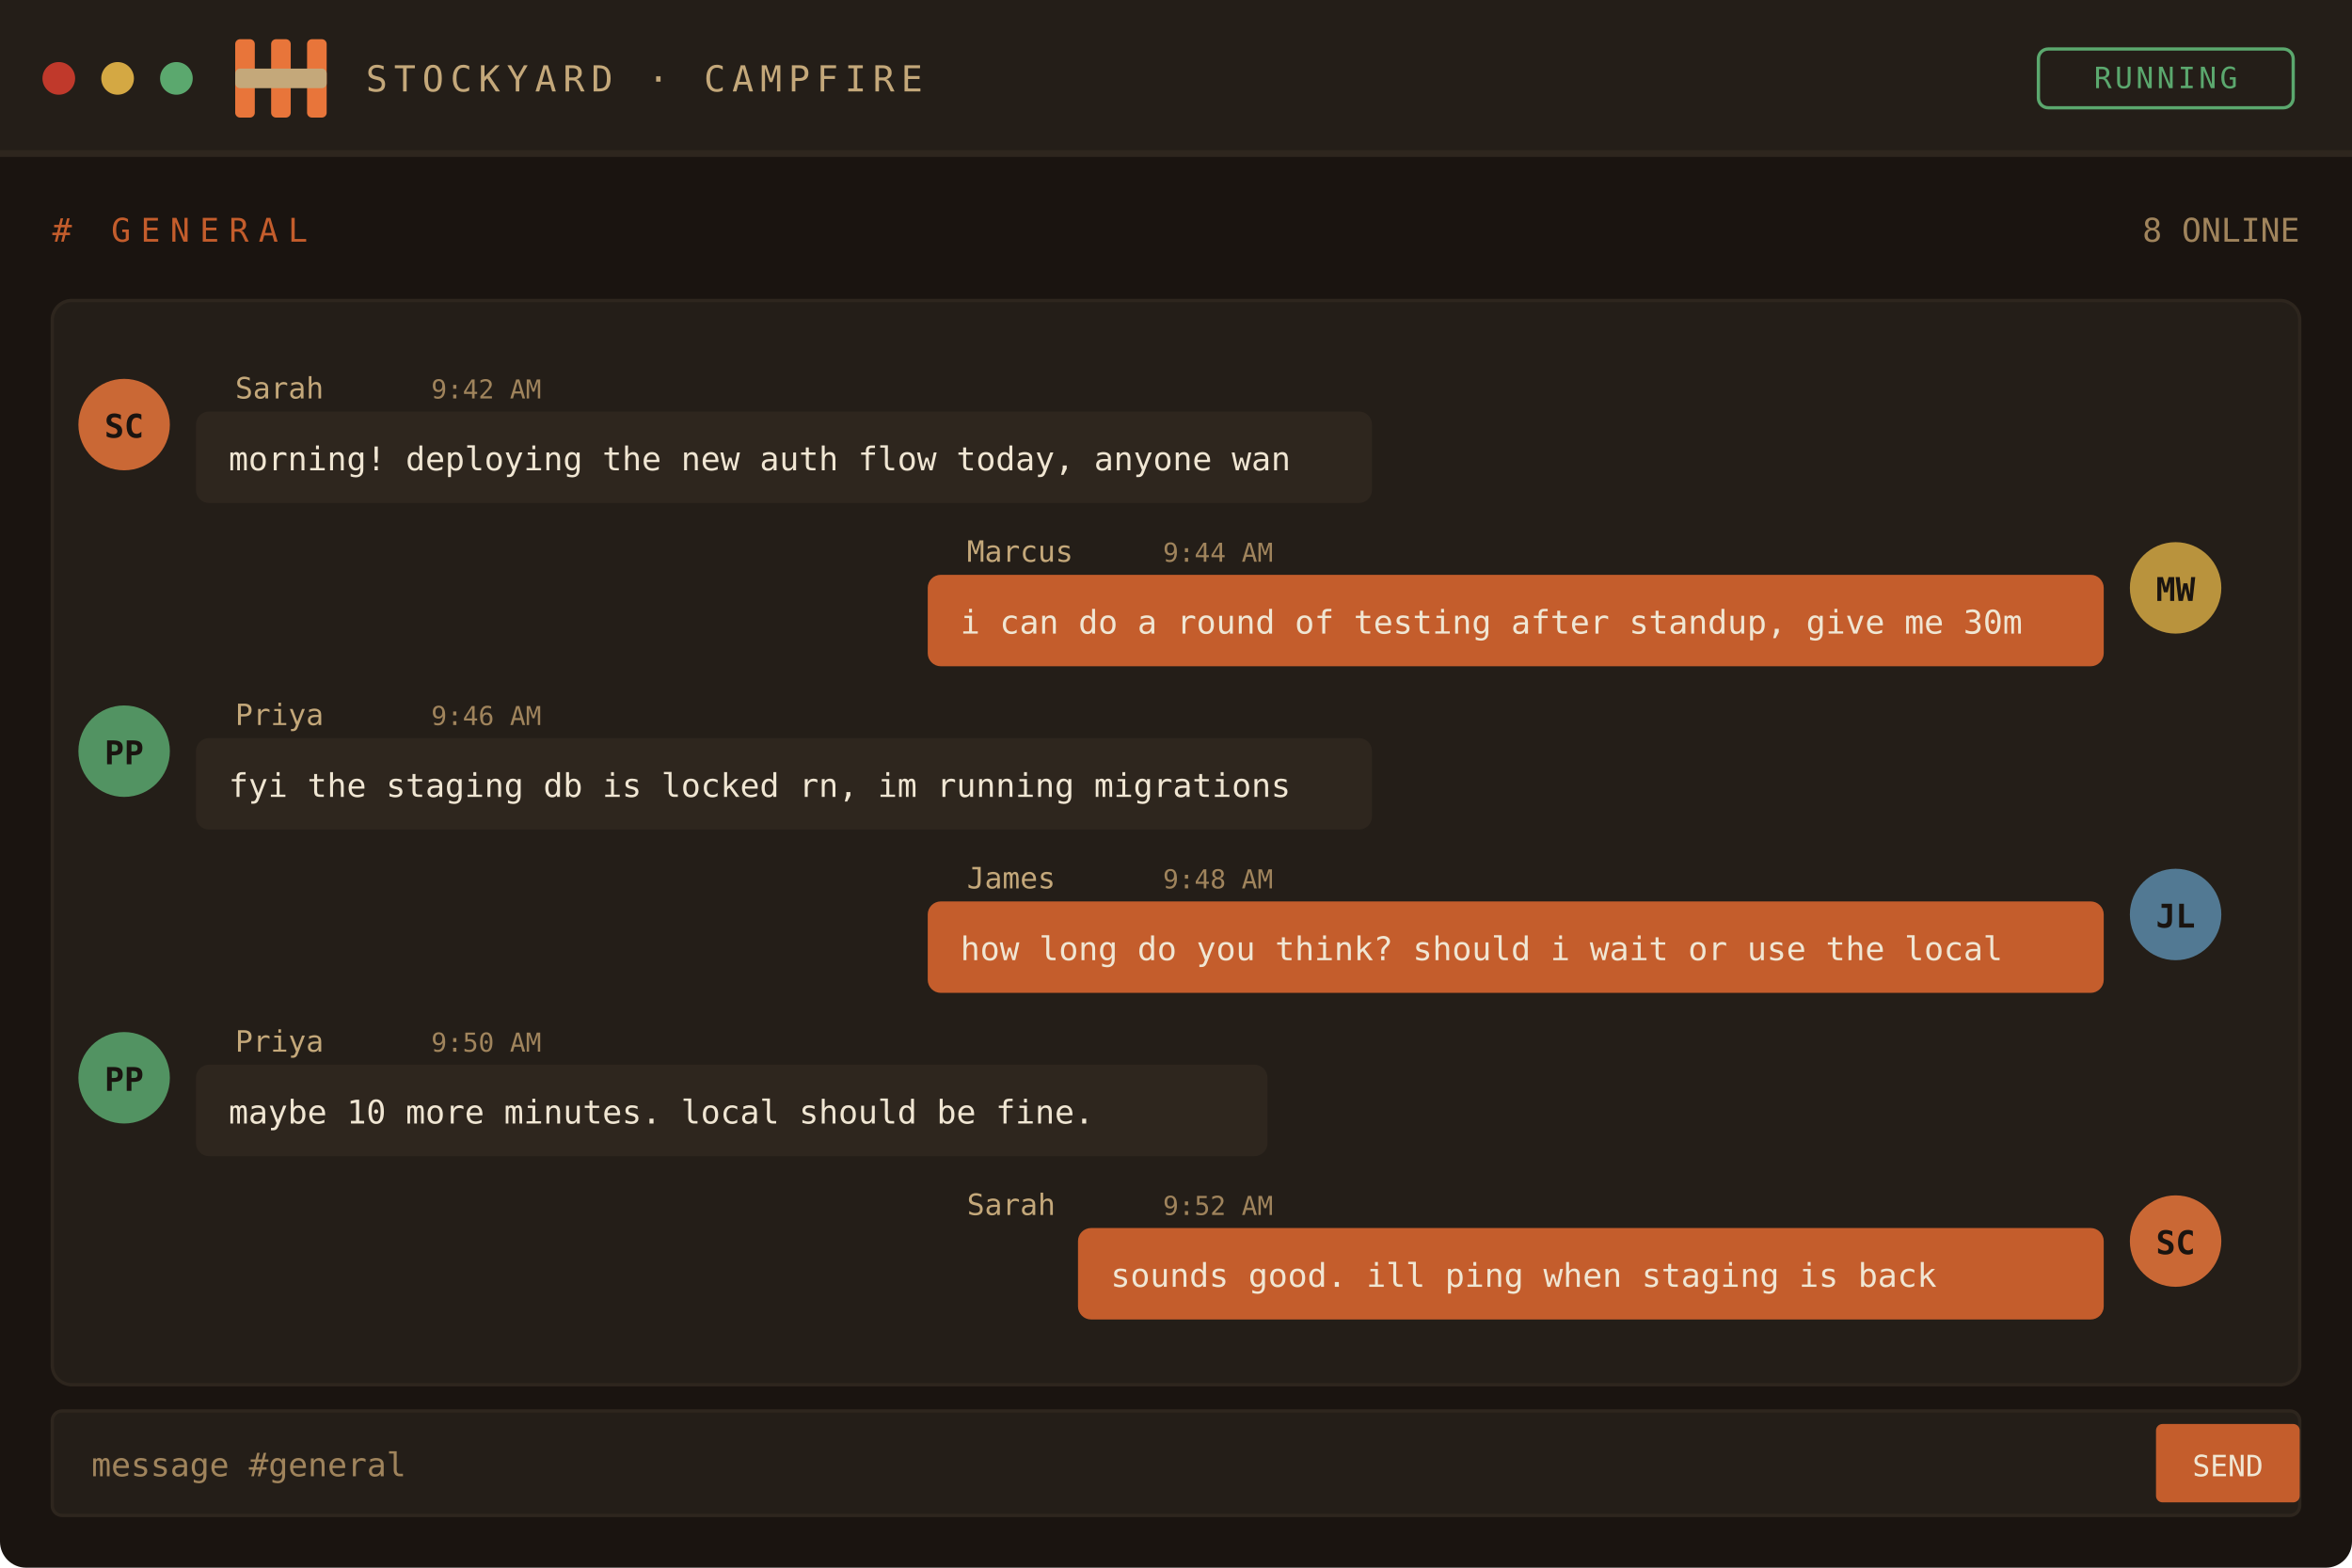
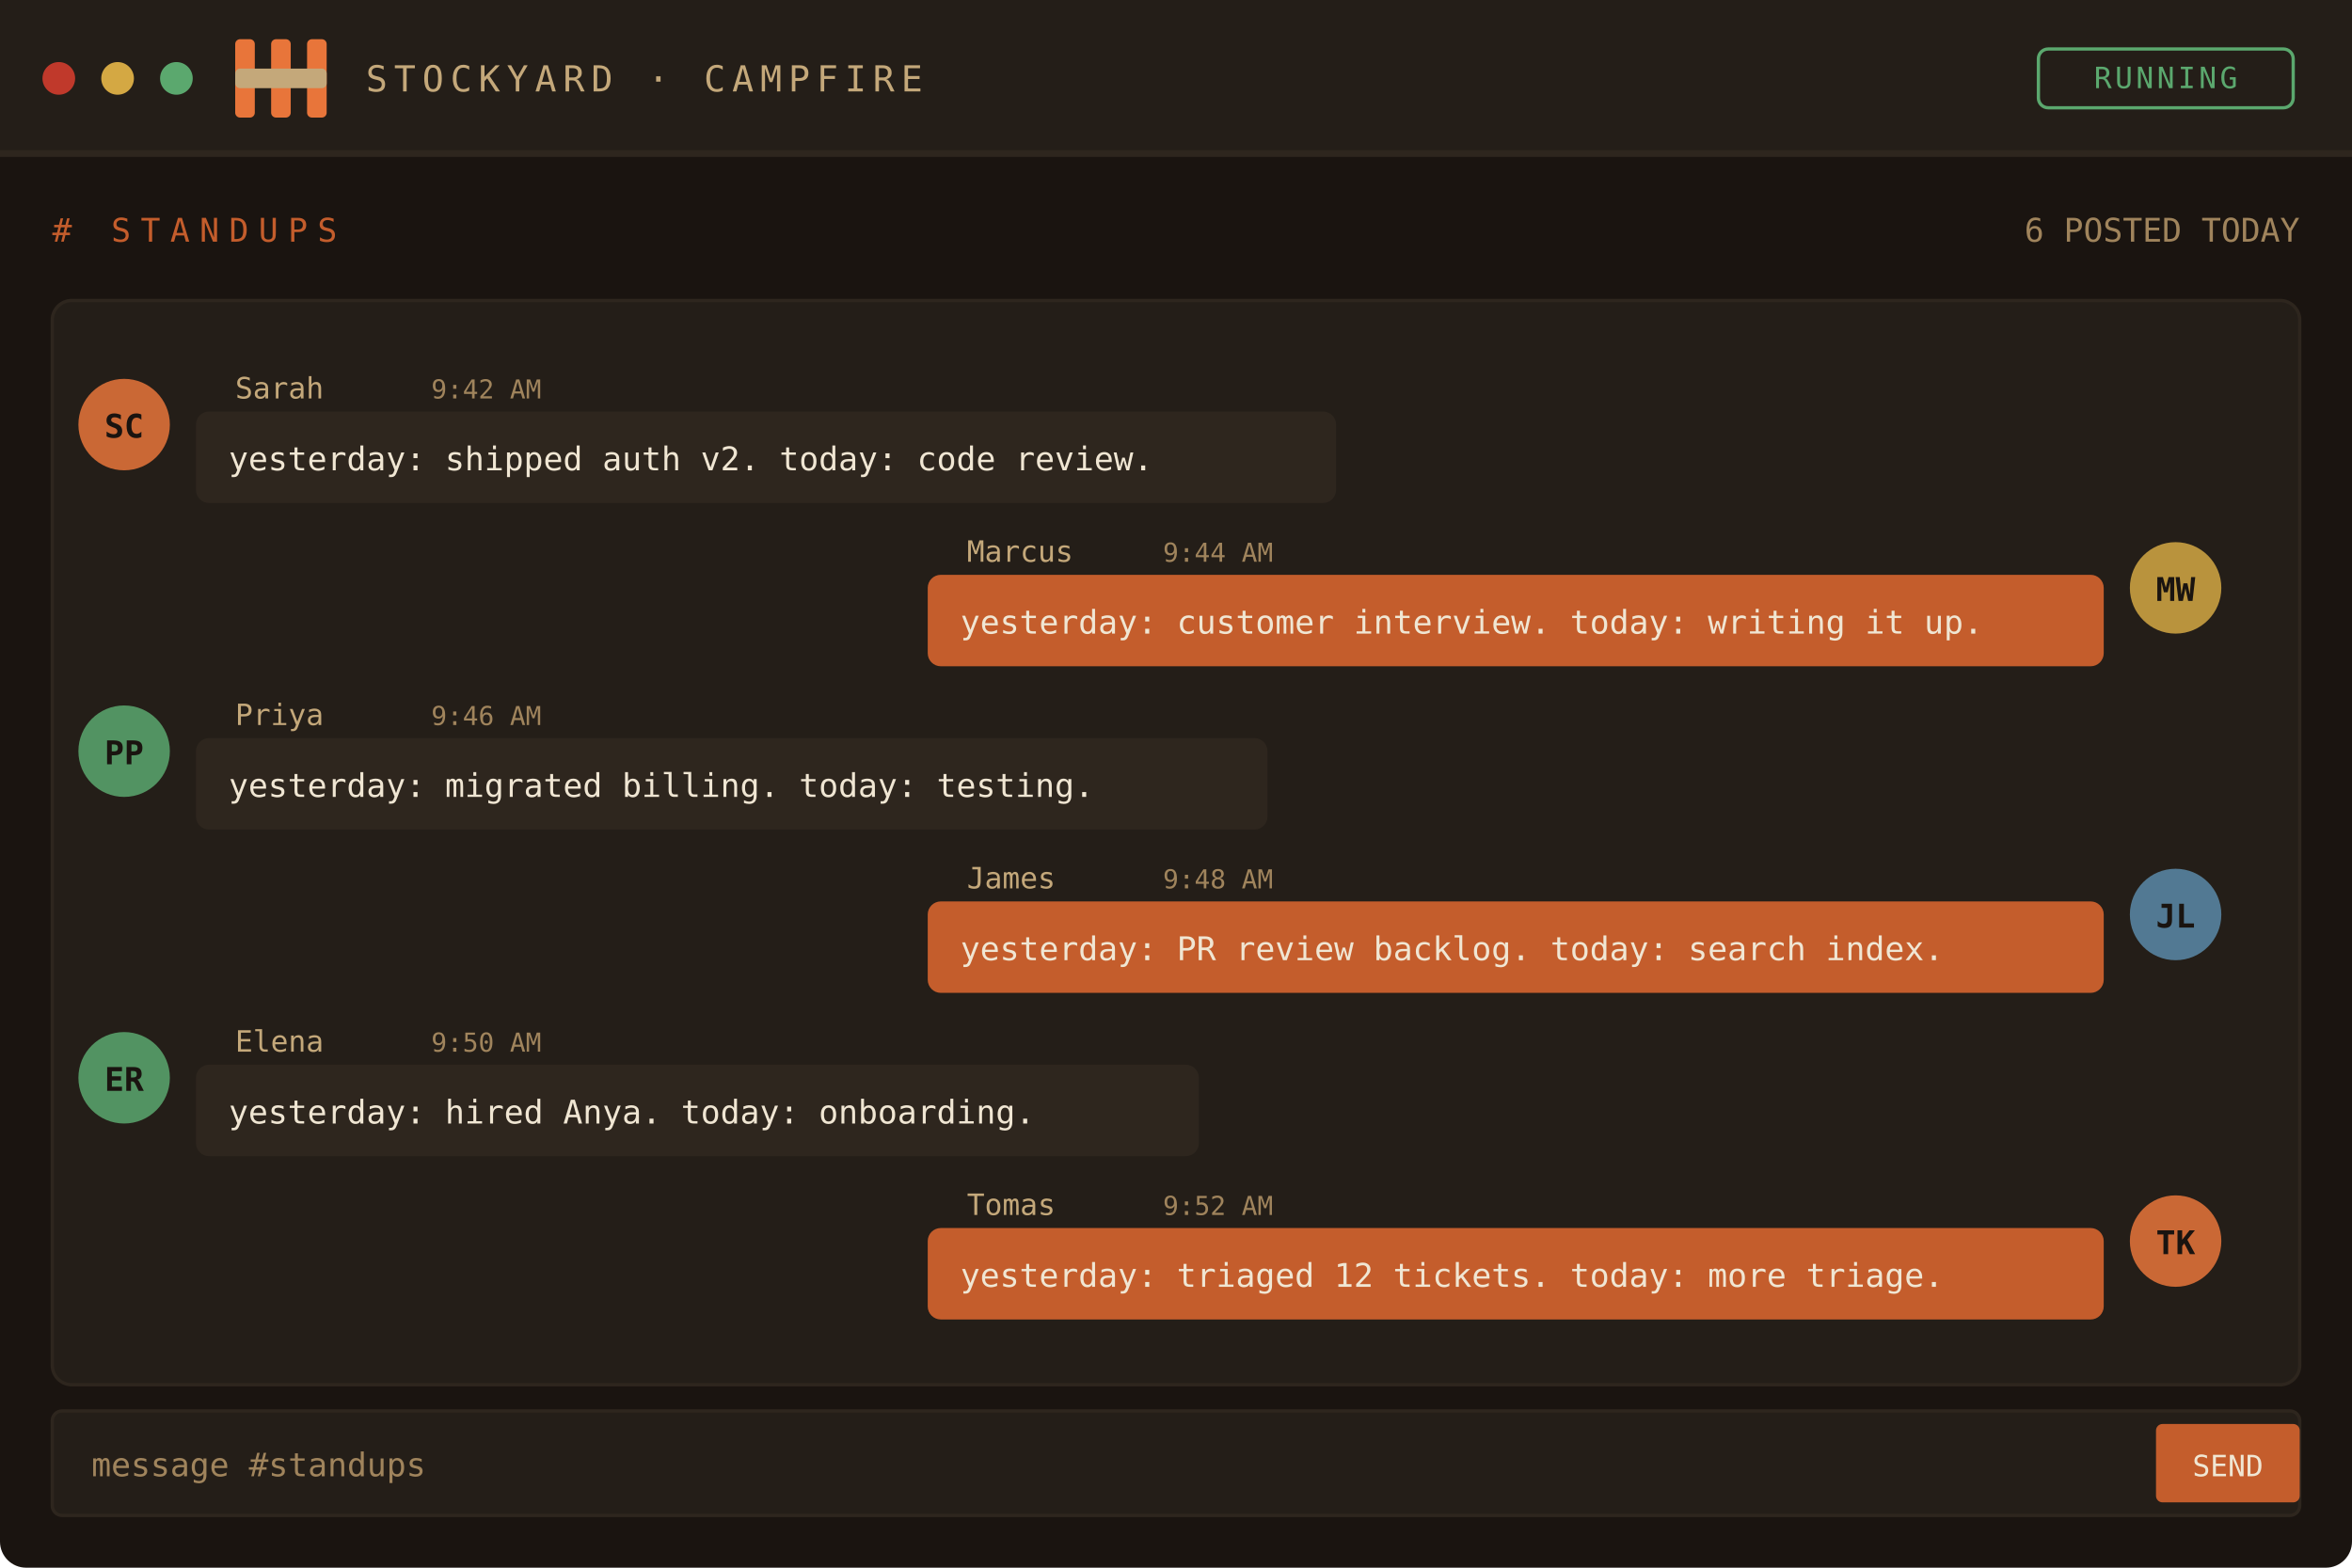
<svg xmlns="http://www.w3.org/2000/svg" width="720" height="480" viewBox="0 0 720 480" role="img" aria-label="Campfire dashboard mockup">
  <rect width="720" height="480" rx="8" fill="#1a1410" />
  <rect width="720" height="48" fill="#241e18" />
  <rect y="46" width="720" height="2" fill="#2e261e" />
  <circle cx="18" cy="24" r="5" fill="#c0392b" />
  <circle cx="36" cy="24" r="5" fill="#d4a843" />
  <circle cx="54" cy="24" r="5" fill="#5ba86e" />
  <rect x="72" y="12" width="6" height="24" rx="1.5" fill="#e8753a" />
  <rect x="83" y="12" width="6" height="24" rx="1.5" fill="#e8753a" />
  <rect x="94" y="12" width="6" height="24" rx="1.5" fill="#e8753a" />
  <rect x="72" y="21" width="28" height="6" rx="1.5" fill="#c4a87a" />
  <text x="112" y="28" fill="#c4a87a" font-size="11" font-family="JetBrains Mono,monospace" letter-spacing="2">STOCKYARD · CAMPFIRE</text>
  <rect x="624" y="15" width="78" height="18" rx="3" fill="none" stroke="#5ba86e" stroke-width="1" />
  <text x="663" y="27" text-anchor="middle" fill="#5ba86e" font-size="9" font-family="JetBrains Mono,monospace" letter-spacing="1">RUNNING</text>
-   <text x="16" y="74" fill="#c45d2c" font-size="10" font-family="JetBrains Mono,monospace" letter-spacing="3"># GENERAL</text>
-   <text x="704" y="74" text-anchor="end" fill="#a0845c" font-size="10" font-family="JetBrains Mono,monospace">8 ONLINE</text>
+   <text x="16" y="74" fill="#c45d2c" font-size="10" font-family="JetBrains Mono,monospace" letter-spacing="3"># STANDUPS</text>
+   <text x="704" y="74" text-anchor="end" fill="#a0845c" font-size="10" font-family="JetBrains Mono,monospace">6 POSTED TODAY</text>
  <rect x="16" y="92" width="688" height="332" rx="6" fill="#241e18" stroke="#2e261e" />
  <circle cx="38" cy="130" r="14" fill="#e8753a" opacity="0.85" />
  <text x="38" y="134" text-anchor="middle" fill="#1a1410" font-size="10" font-family="JetBrains Mono,monospace" font-weight="bold">SC</text>
  <text x="72" y="122" fill="#c4a87a" font-size="9" font-family="JetBrains Mono,monospace">Sarah</text>
  <text x="132" y="122" fill="#a0845c" font-size="8" font-family="JetBrains Mono,monospace">9:42 AM</text>
-   <rect x="60" y="126" width="360" height="28" rx="4" fill="#2e261e" />
-   <text x="70" y="144" fill="#f0e6d3" font-size="10" font-family="JetBrains Mono,monospace">morning! deploying the new auth flow today, anyone wan</text>
+   <rect x="60" y="126" width="349" height="28" rx="4" fill="#2e261e" />
+   <text x="70" y="144" fill="#f0e6d3" font-size="10" font-family="JetBrains Mono,monospace">yesterday: shipped auth v2. today: code review.</text>
  <circle cx="666" cy="180" r="14" fill="#d4a843" opacity="0.85" />
  <text x="666" y="184" text-anchor="middle" fill="#1a1410" font-size="10" font-family="JetBrains Mono,monospace" font-weight="bold">MW</text>
  <text x="296" y="172" fill="#c4a87a" font-size="9" font-family="JetBrains Mono,monospace">Marcus</text>
  <text x="356" y="172" fill="#a0845c" font-size="8" font-family="JetBrains Mono,monospace">9:44 AM</text>
  <rect x="284" y="176" width="360" height="28" rx="4" fill="#c45d2c" />
-   <text x="294" y="194" fill="#f0e6d3" font-size="10" font-family="JetBrains Mono,monospace">i can do a round of testing after standup, give me 30m</text>
+   <text x="294" y="194" fill="#f0e6d3" font-size="10" font-family="JetBrains Mono,monospace">yesterday: customer interview. today: writing it up.</text>
  <circle cx="38" cy="230" r="14" fill="#5ba86e" opacity="0.85" />
  <text x="38" y="234" text-anchor="middle" fill="#1a1410" font-size="10" font-family="JetBrains Mono,monospace" font-weight="bold">PP</text>
  <text x="72" y="222" fill="#c4a87a" font-size="9" font-family="JetBrains Mono,monospace">Priya</text>
  <text x="132" y="222" fill="#a0845c" font-size="8" font-family="JetBrains Mono,monospace">9:46 AM</text>
-   <rect x="60" y="226" width="360" height="28" rx="4" fill="#2e261e" />
-   <text x="70" y="244" fill="#f0e6d3" font-size="10" font-family="JetBrains Mono,monospace">fyi the staging db is locked rn, im running migrations</text>
+   <rect x="60" y="226" width="328" height="28" rx="4" fill="#2e261e" />
+   <text x="70" y="244" fill="#f0e6d3" font-size="10" font-family="JetBrains Mono,monospace">yesterday: migrated billing. today: testing.</text>
  <circle cx="666" cy="280" r="14" fill="#5b8aa8" opacity="0.85" />
  <text x="666" y="284" text-anchor="middle" fill="#1a1410" font-size="10" font-family="JetBrains Mono,monospace" font-weight="bold">JL</text>
  <text x="296" y="272" fill="#c4a87a" font-size="9" font-family="JetBrains Mono,monospace">James</text>
  <text x="356" y="272" fill="#a0845c" font-size="8" font-family="JetBrains Mono,monospace">9:48 AM</text>
  <rect x="284" y="276" width="360" height="28" rx="4" fill="#c45d2c" />
-   <text x="294" y="294" fill="#f0e6d3" font-size="10" font-family="JetBrains Mono,monospace">how long do you think? should i wait or use the local </text>
+   <text x="294" y="294" fill="#f0e6d3" font-size="10" font-family="JetBrains Mono,monospace">yesterday: PR review backlog. today: search index.</text>
  <circle cx="38" cy="330" r="14" fill="#5ba86e" opacity="0.85" />
-   <text x="38" y="334" text-anchor="middle" fill="#1a1410" font-size="10" font-family="JetBrains Mono,monospace" font-weight="bold">PP</text>
-   <text x="72" y="322" fill="#c4a87a" font-size="9" font-family="JetBrains Mono,monospace">Priya</text>
+   <text x="38" y="334" text-anchor="middle" fill="#1a1410" font-size="10" font-family="JetBrains Mono,monospace" font-weight="bold">ER</text>
+   <text x="72" y="322" fill="#c4a87a" font-size="9" font-family="JetBrains Mono,monospace">Elena</text>
  <text x="132" y="322" fill="#a0845c" font-size="8" font-family="JetBrains Mono,monospace">9:50 AM</text>
-   <rect x="60" y="326" width="328" height="28" rx="4" fill="#2e261e" />
-   <text x="70" y="344" fill="#f0e6d3" font-size="10" font-family="JetBrains Mono,monospace">maybe 10 more minutes. local should be fine.</text>
+   <rect x="60" y="326" width="307" height="28" rx="4" fill="#2e261e" />
+   <text x="70" y="344" fill="#f0e6d3" font-size="10" font-family="JetBrains Mono,monospace">yesterday: hired Anya. today: onboarding.</text>
  <circle cx="666" cy="380" r="14" fill="#e8753a" opacity="0.85" />
-   <text x="666" y="384" text-anchor="middle" fill="#1a1410" font-size="10" font-family="JetBrains Mono,monospace" font-weight="bold">SC</text>
-   <text x="296" y="372" fill="#c4a87a" font-size="9" font-family="JetBrains Mono,monospace">Sarah</text>
+   <text x="666" y="384" text-anchor="middle" fill="#1a1410" font-size="10" font-family="JetBrains Mono,monospace" font-weight="bold">TK</text>
+   <text x="296" y="372" fill="#c4a87a" font-size="9" font-family="JetBrains Mono,monospace">Tomas</text>
  <text x="356" y="372" fill="#a0845c" font-size="8" font-family="JetBrains Mono,monospace">9:52 AM</text>
-   <rect x="330" y="376" width="314" height="28" rx="4" fill="#c45d2c" />
-   <text x="340" y="394" fill="#f0e6d3" font-size="10" font-family="JetBrains Mono,monospace">sounds good. ill ping when staging is back</text>
+   <rect x="284" y="376" width="360" height="28" rx="4" fill="#c45d2c" />
+   <text x="294" y="394" fill="#f0e6d3" font-size="10" font-family="JetBrains Mono,monospace">yesterday: triaged 12 tickets. today: more triage.</text>
  <rect x="16" y="432" width="688" height="32" rx="3" fill="#241e18" stroke="#2e261e" />
-   <text x="28" y="452" fill="#a0845c" font-size="10" font-family="JetBrains Mono,monospace">message #general</text>
+   <text x="28" y="452" fill="#a0845c" font-size="10" font-family="JetBrains Mono,monospace">message #standups</text>
  <rect x="660" y="436" width="44" height="24" rx="2" fill="#c45d2c" />
  <text x="682" y="452" text-anchor="middle" fill="#f0e6d3" font-size="9" font-family="JetBrains Mono,monospace">SEND</text>
</svg>
